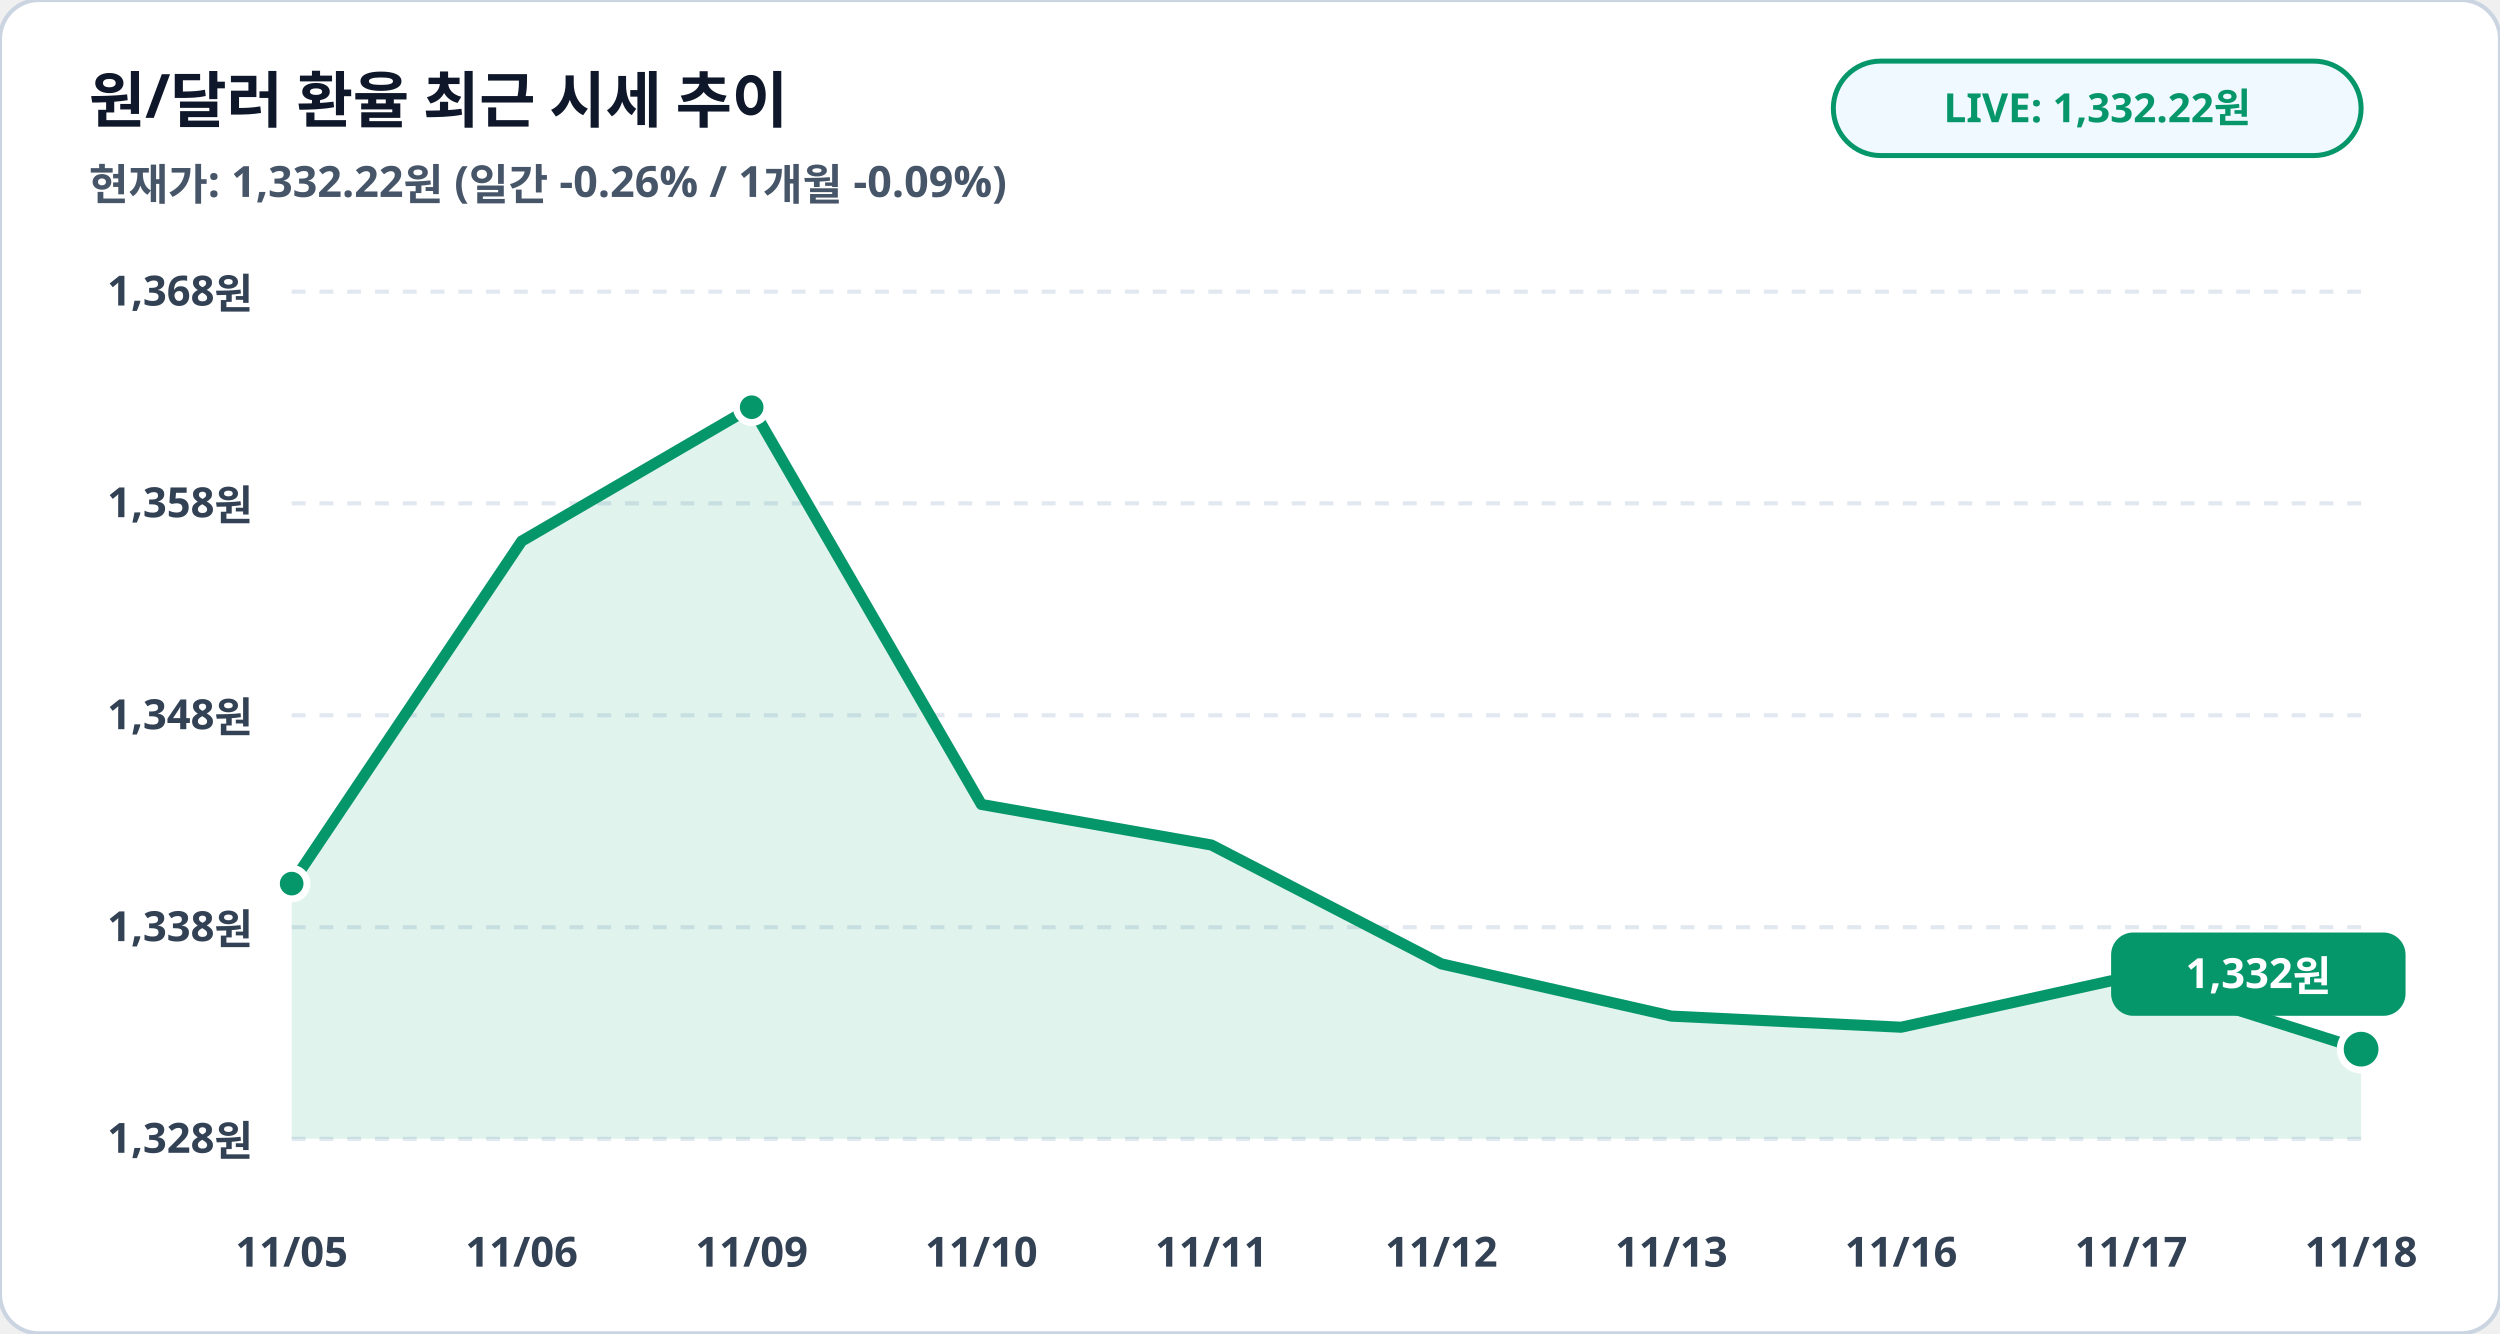
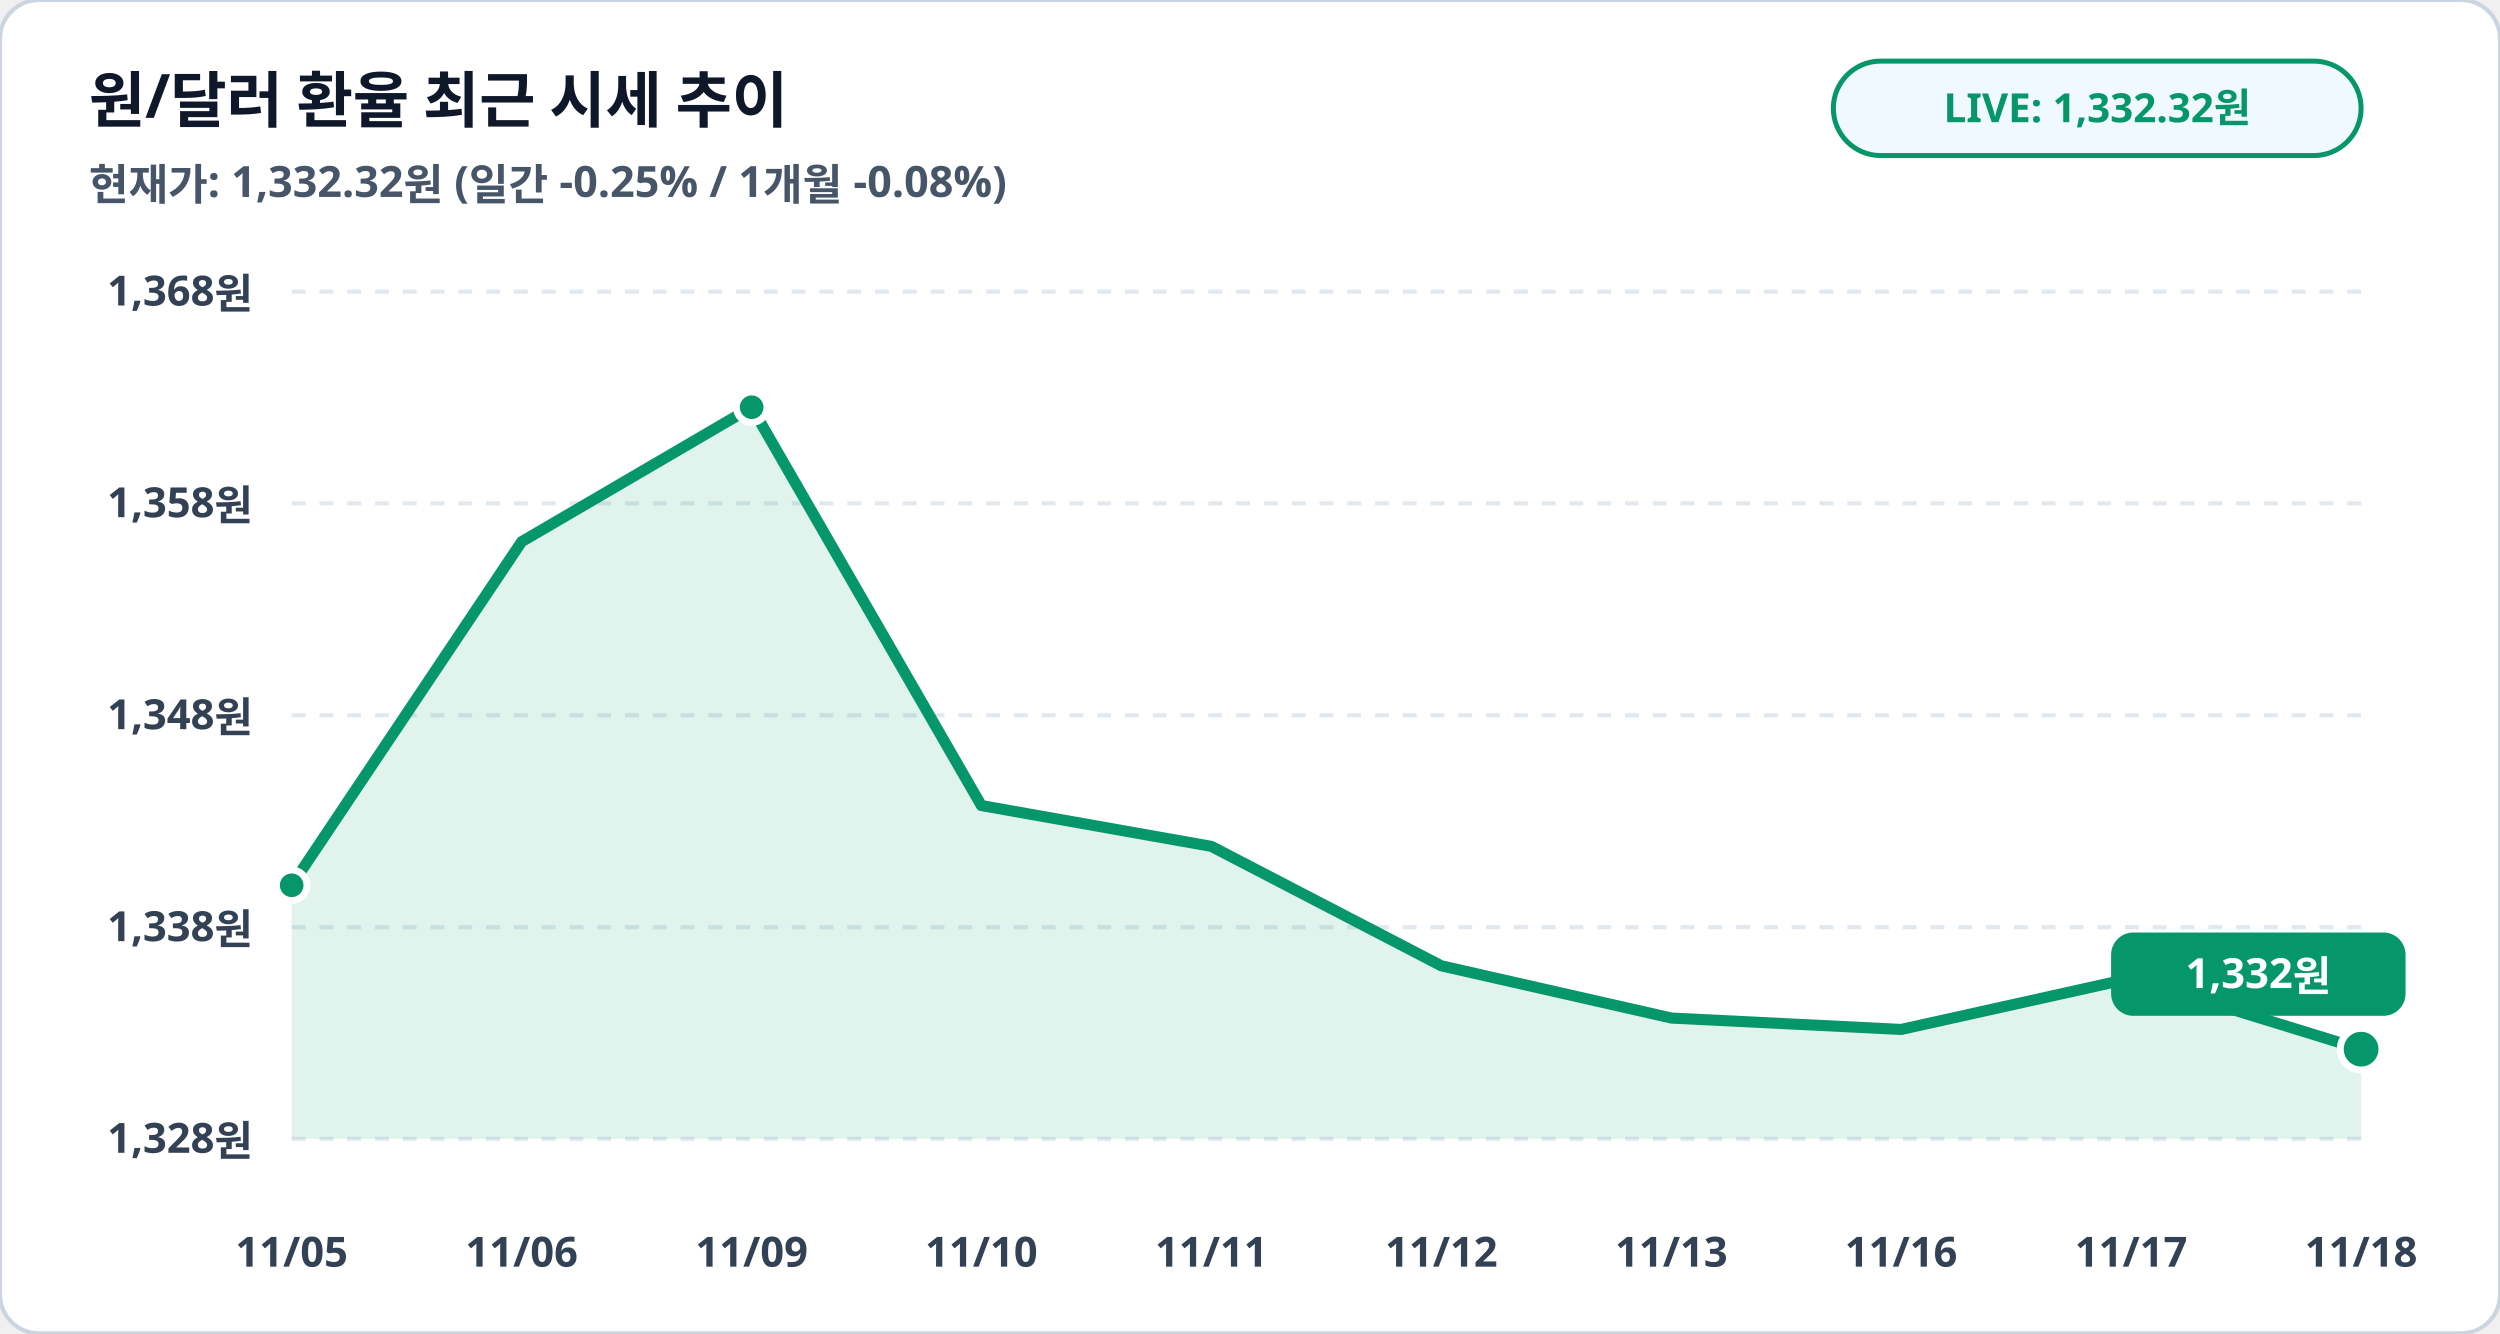
<svg xmlns="http://www.w3.org/2000/svg" viewBox="0 0 900 480" width="100%" height="100%">
  <rect width="900" height="480" rx="14" fill="#ffffff" stroke="#cbd5e1" stroke-width="1.5" />
  <text x="32" y="44" fill="#0f172a" font-family="Pretendard, sans-serif" font-size="22" font-weight="900">원/달러 환율 최근 시세 추이</text>
-   <text x="32" y="72" fill="#475569" font-family="Pretendard, sans-serif" font-size="15.5" font-weight="600">현재가: 1,332.22원 (일간 -0.26% / 1개월 -0.09%)</text>
+   <text x="32" y="72" fill="#475569" font-family="Pretendard, sans-serif" font-size="15.5" font-weight="600">현재가: 1,332.32원 (일간 -0.25% / 1개월 -0.08%)</text>
  <rect x="660" y="22" width="190" height="34" rx="17" fill="#f0f9ff" stroke="#059669" stroke-width="1.8" />
-   <text x="755" y="44" fill="#059669" font-family="Pretendard, sans-serif" font-size="14.5" font-weight="800" text-anchor="middle">LIVE: 1,332.22원</text>
+   <text x="755" y="44" fill="#059669" font-family="Pretendard, sans-serif" font-size="14.5" font-weight="800" text-anchor="middle">LIVE: 1,332.32원</text>
  <line x1="105" y1="105.0" x2="850" y2="105.0" stroke="#e2e8f0" stroke-width="1.5" stroke-dasharray="5,5" />
  <text x="91" y="110.0" fill="#334155" font-family="Pretendard, sans-serif" font-size="15" font-weight="700" text-anchor="end">1,368원</text>
  <line x1="105" y1="181.2" x2="850" y2="181.2" stroke="#e2e8f0" stroke-width="1.5" stroke-dasharray="5,5" />
  <text x="91" y="186.2" fill="#334155" font-family="Pretendard, sans-serif" font-size="15" font-weight="700" text-anchor="end">1,358원</text>
  <line x1="105" y1="257.5" x2="850" y2="257.5" stroke="#e2e8f0" stroke-width="1.5" stroke-dasharray="5,5" />
  <text x="91" y="262.5" fill="#334155" font-family="Pretendard, sans-serif" font-size="15" font-weight="700" text-anchor="end">1,348원</text>
  <line x1="105" y1="333.8" x2="850" y2="333.8" stroke="#e2e8f0" stroke-width="1.5" stroke-dasharray="5,5" />
  <text x="91" y="338.8" fill="#334155" font-family="Pretendard, sans-serif" font-size="15" font-weight="700" text-anchor="end">1,338원</text>
  <line x1="105" y1="410.0" x2="850" y2="410.0" stroke="#e2e8f0" stroke-width="1.5" stroke-dasharray="5,5" />
  <text x="91" y="415.0" fill="#334155" font-family="Pretendard, sans-serif" font-size="15" font-weight="700" text-anchor="end">1,328원</text>
-   <polygon points="105.0,410.0 105.0,318.1 187.8,194.8 270.6,146.6 353.3,289.6 436.1,304.2 518.9,347.0 601.7,365.8 684.4,369.8 767.2,351.5 850.0,377.7 850.0,410.0" fill="#059669" fill-opacity="0.12" />
-   <polyline fill="none" stroke="#059669" stroke-width="4" stroke-linecap="round" stroke-linejoin="round" points="105.0,318.1 187.8,194.8 270.6,146.6 353.3,289.6 436.1,304.2 518.9,347.0 601.7,365.8 684.4,369.8 767.2,351.5 850.0,377.7" />
-   <circle cx="105.0" cy="318.1" r="5.5" fill="#059669" stroke="#ffffff" stroke-width="2.5" />
+   <polygon points="105.0,410.0 105.0,318.7 187.8,195.0 270.6,146.6 353.3,290.0 436.1,304.7 518.9,347.7 601.7,366.5 684.4,370.6 767.2,352.2 850.0,377.7 850.0,410.0" fill="#059669" fill-opacity="0.12" />
+   <polyline fill="none" stroke="#059669" stroke-width="4" stroke-linecap="round" stroke-linejoin="round" points="105.0,318.7 187.8,195.0 270.6,146.6 353.3,290.0 436.1,304.7 518.9,347.7 601.7,366.5 684.4,370.6 767.2,352.2 850.0,377.7" />
+   <circle cx="105.0" cy="318.7" r="5.5" fill="#059669" stroke="#ffffff" stroke-width="2.5" />
  <circle cx="270.6" cy="146.6" r="5.5" fill="#059669" stroke="#ffffff" stroke-width="2.5" />
  <circle cx="850.0" cy="377.7" r="7.5" fill="#059669" stroke="#ffffff" stroke-width="2.5" />
  <rect x="760.0" y="335.7" width="106" height="30" rx="8" fill="#059669" />
  <text x="813.0" y="355.7" fill="#ffffff" font-family="Pretendard, sans-serif" font-size="15" font-weight="800" text-anchor="middle">1,332원</text>
  <text x="105.0" y="456" fill="#334155" font-family="Pretendard, sans-serif" font-size="15" font-weight="700" text-anchor="middle">11/05</text>
  <text x="187.8" y="456" fill="#334155" font-family="Pretendard, sans-serif" font-size="15" font-weight="700" text-anchor="middle">11/06</text>
  <text x="270.6" y="456" fill="#334155" font-family="Pretendard, sans-serif" font-size="15" font-weight="700" text-anchor="middle">11/09</text>
  <text x="353.3" y="456" fill="#334155" font-family="Pretendard, sans-serif" font-size="15" font-weight="700" text-anchor="middle">11/10</text>
  <text x="436.1" y="456" fill="#334155" font-family="Pretendard, sans-serif" font-size="15" font-weight="700" text-anchor="middle">11/11</text>
  <text x="518.9" y="456" fill="#334155" font-family="Pretendard, sans-serif" font-size="15" font-weight="700" text-anchor="middle">11/12</text>
  <text x="601.7" y="456" fill="#334155" font-family="Pretendard, sans-serif" font-size="15" font-weight="700" text-anchor="middle">11/13</text>
  <text x="684.4" y="456" fill="#334155" font-family="Pretendard, sans-serif" font-size="15" font-weight="700" text-anchor="middle">11/16</text>
  <text x="767.2" y="456" fill="#334155" font-family="Pretendard, sans-serif" font-size="15" font-weight="700" text-anchor="middle">11/17</text>
  <text x="850.0" y="456" fill="#334155" font-family="Pretendard, sans-serif" font-size="15" font-weight="700" text-anchor="middle">11/18</text>
</svg>
